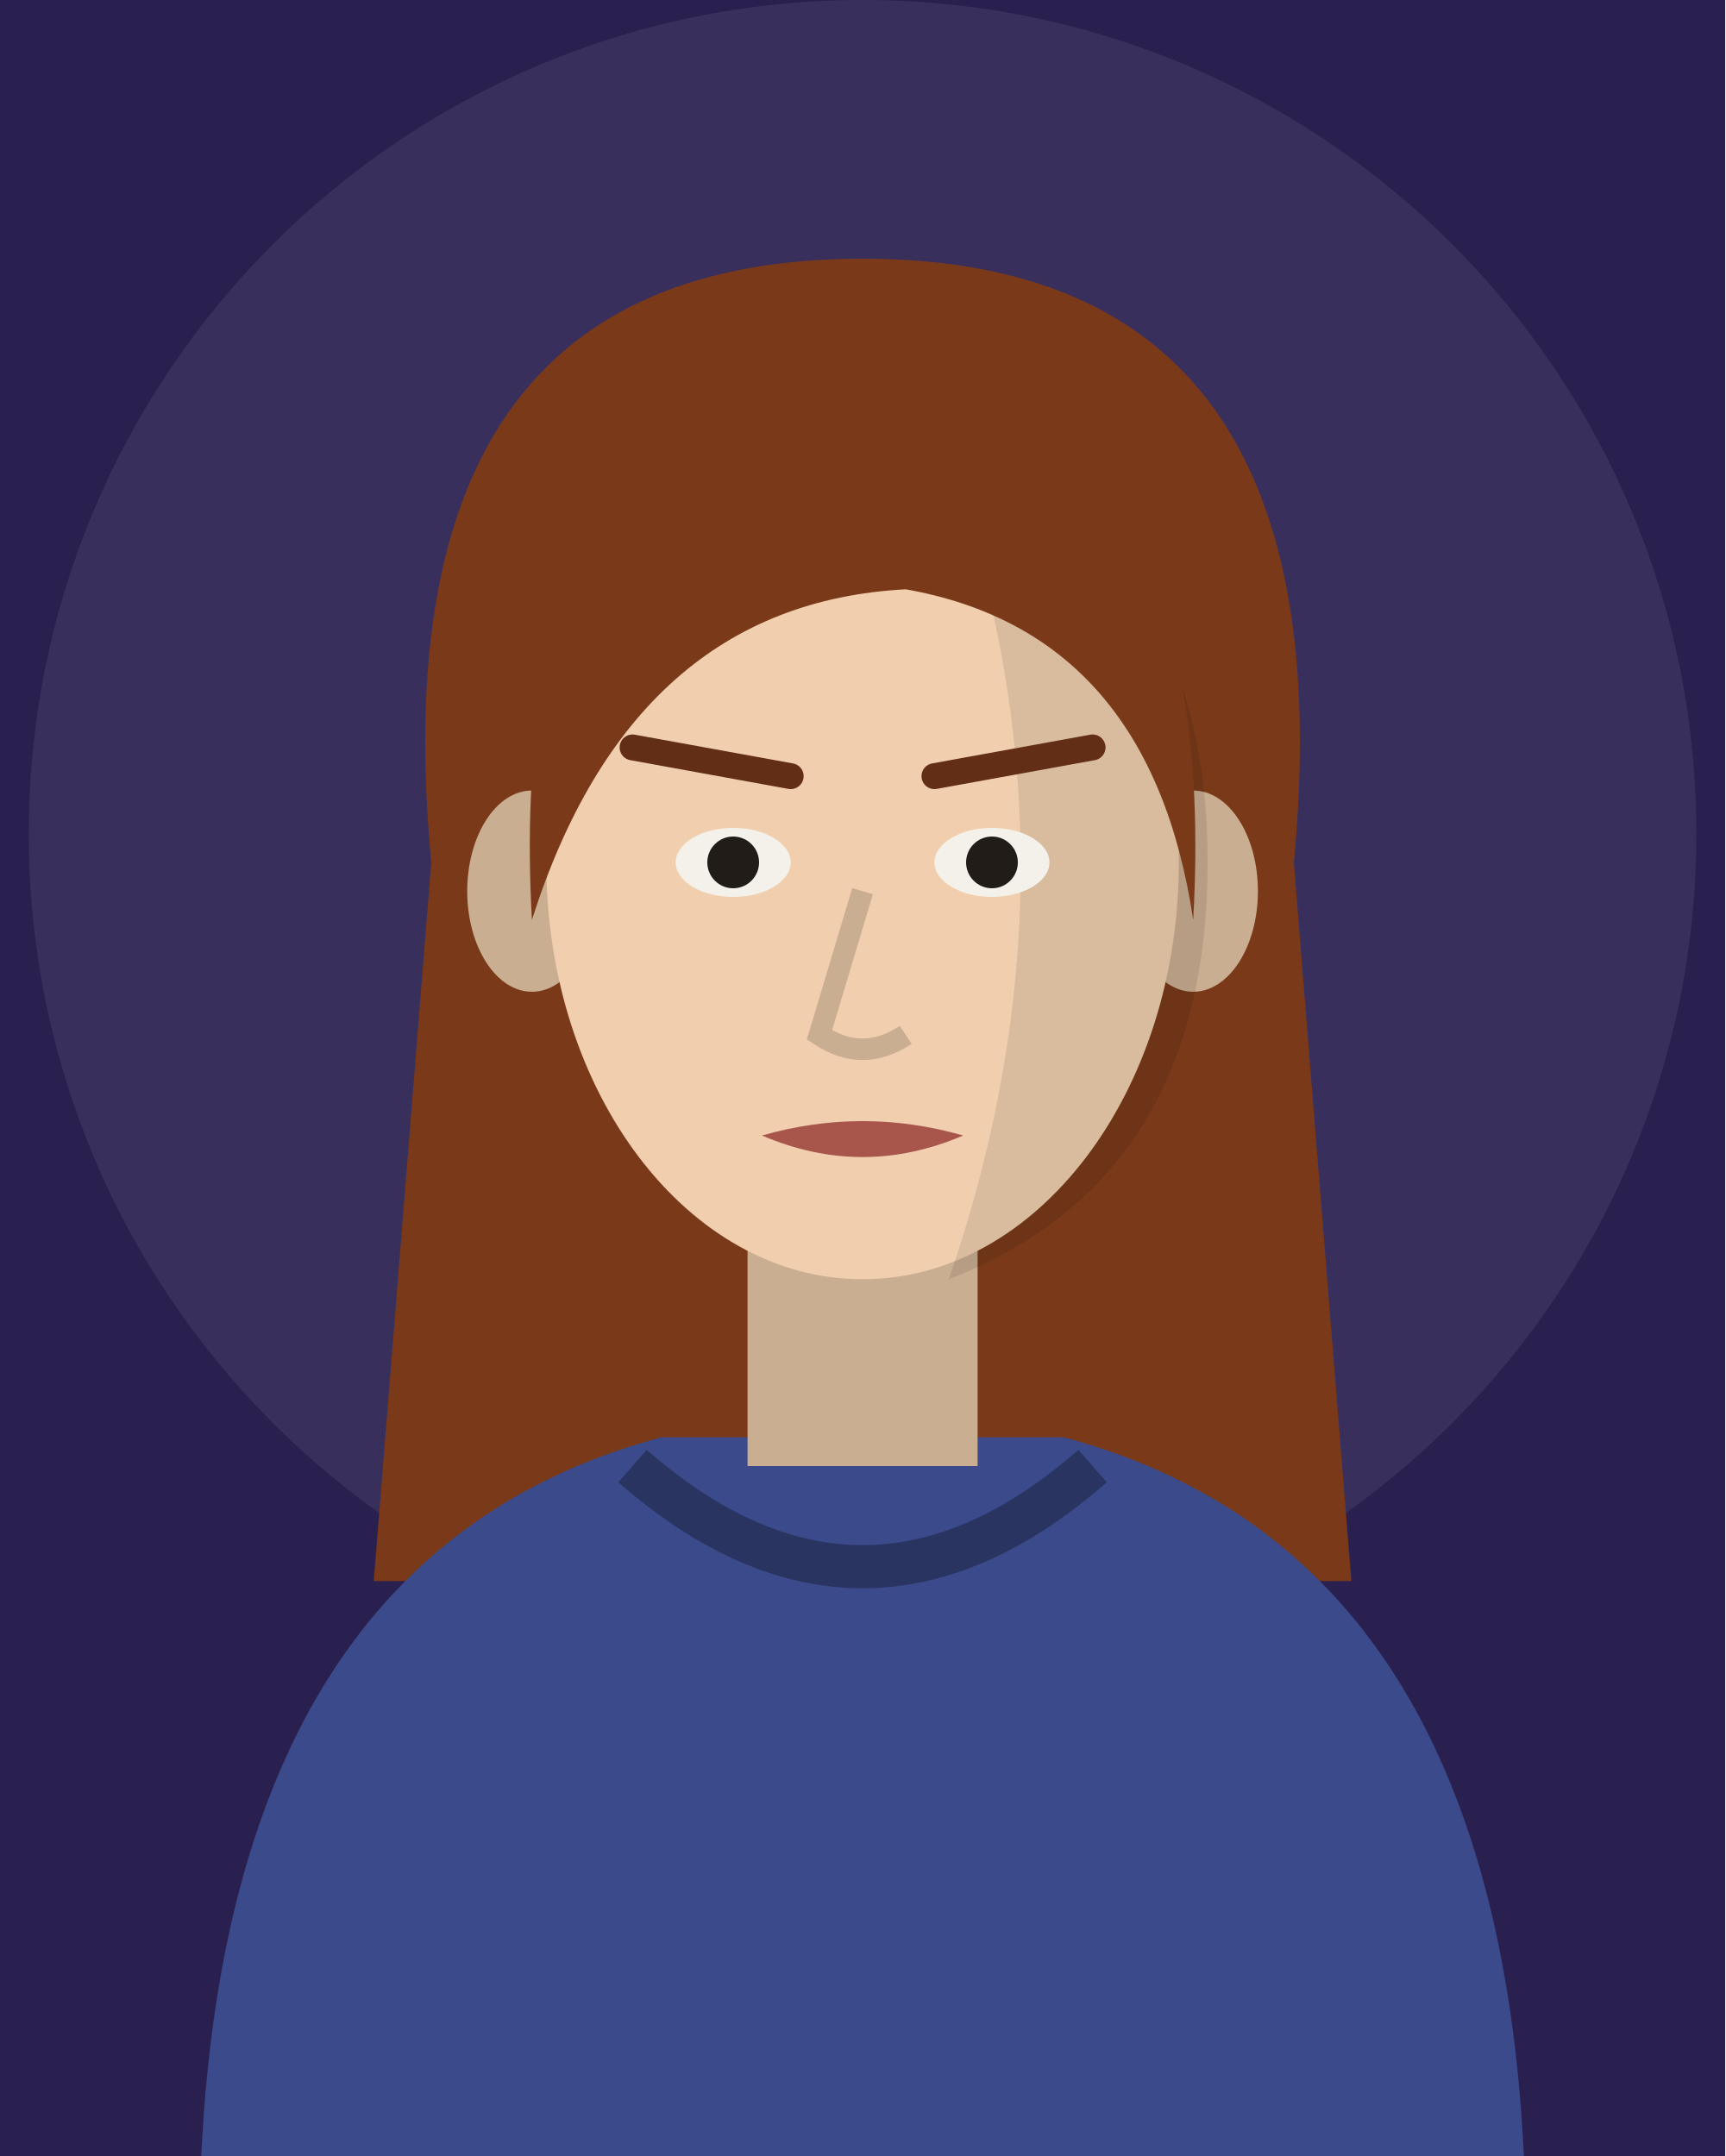
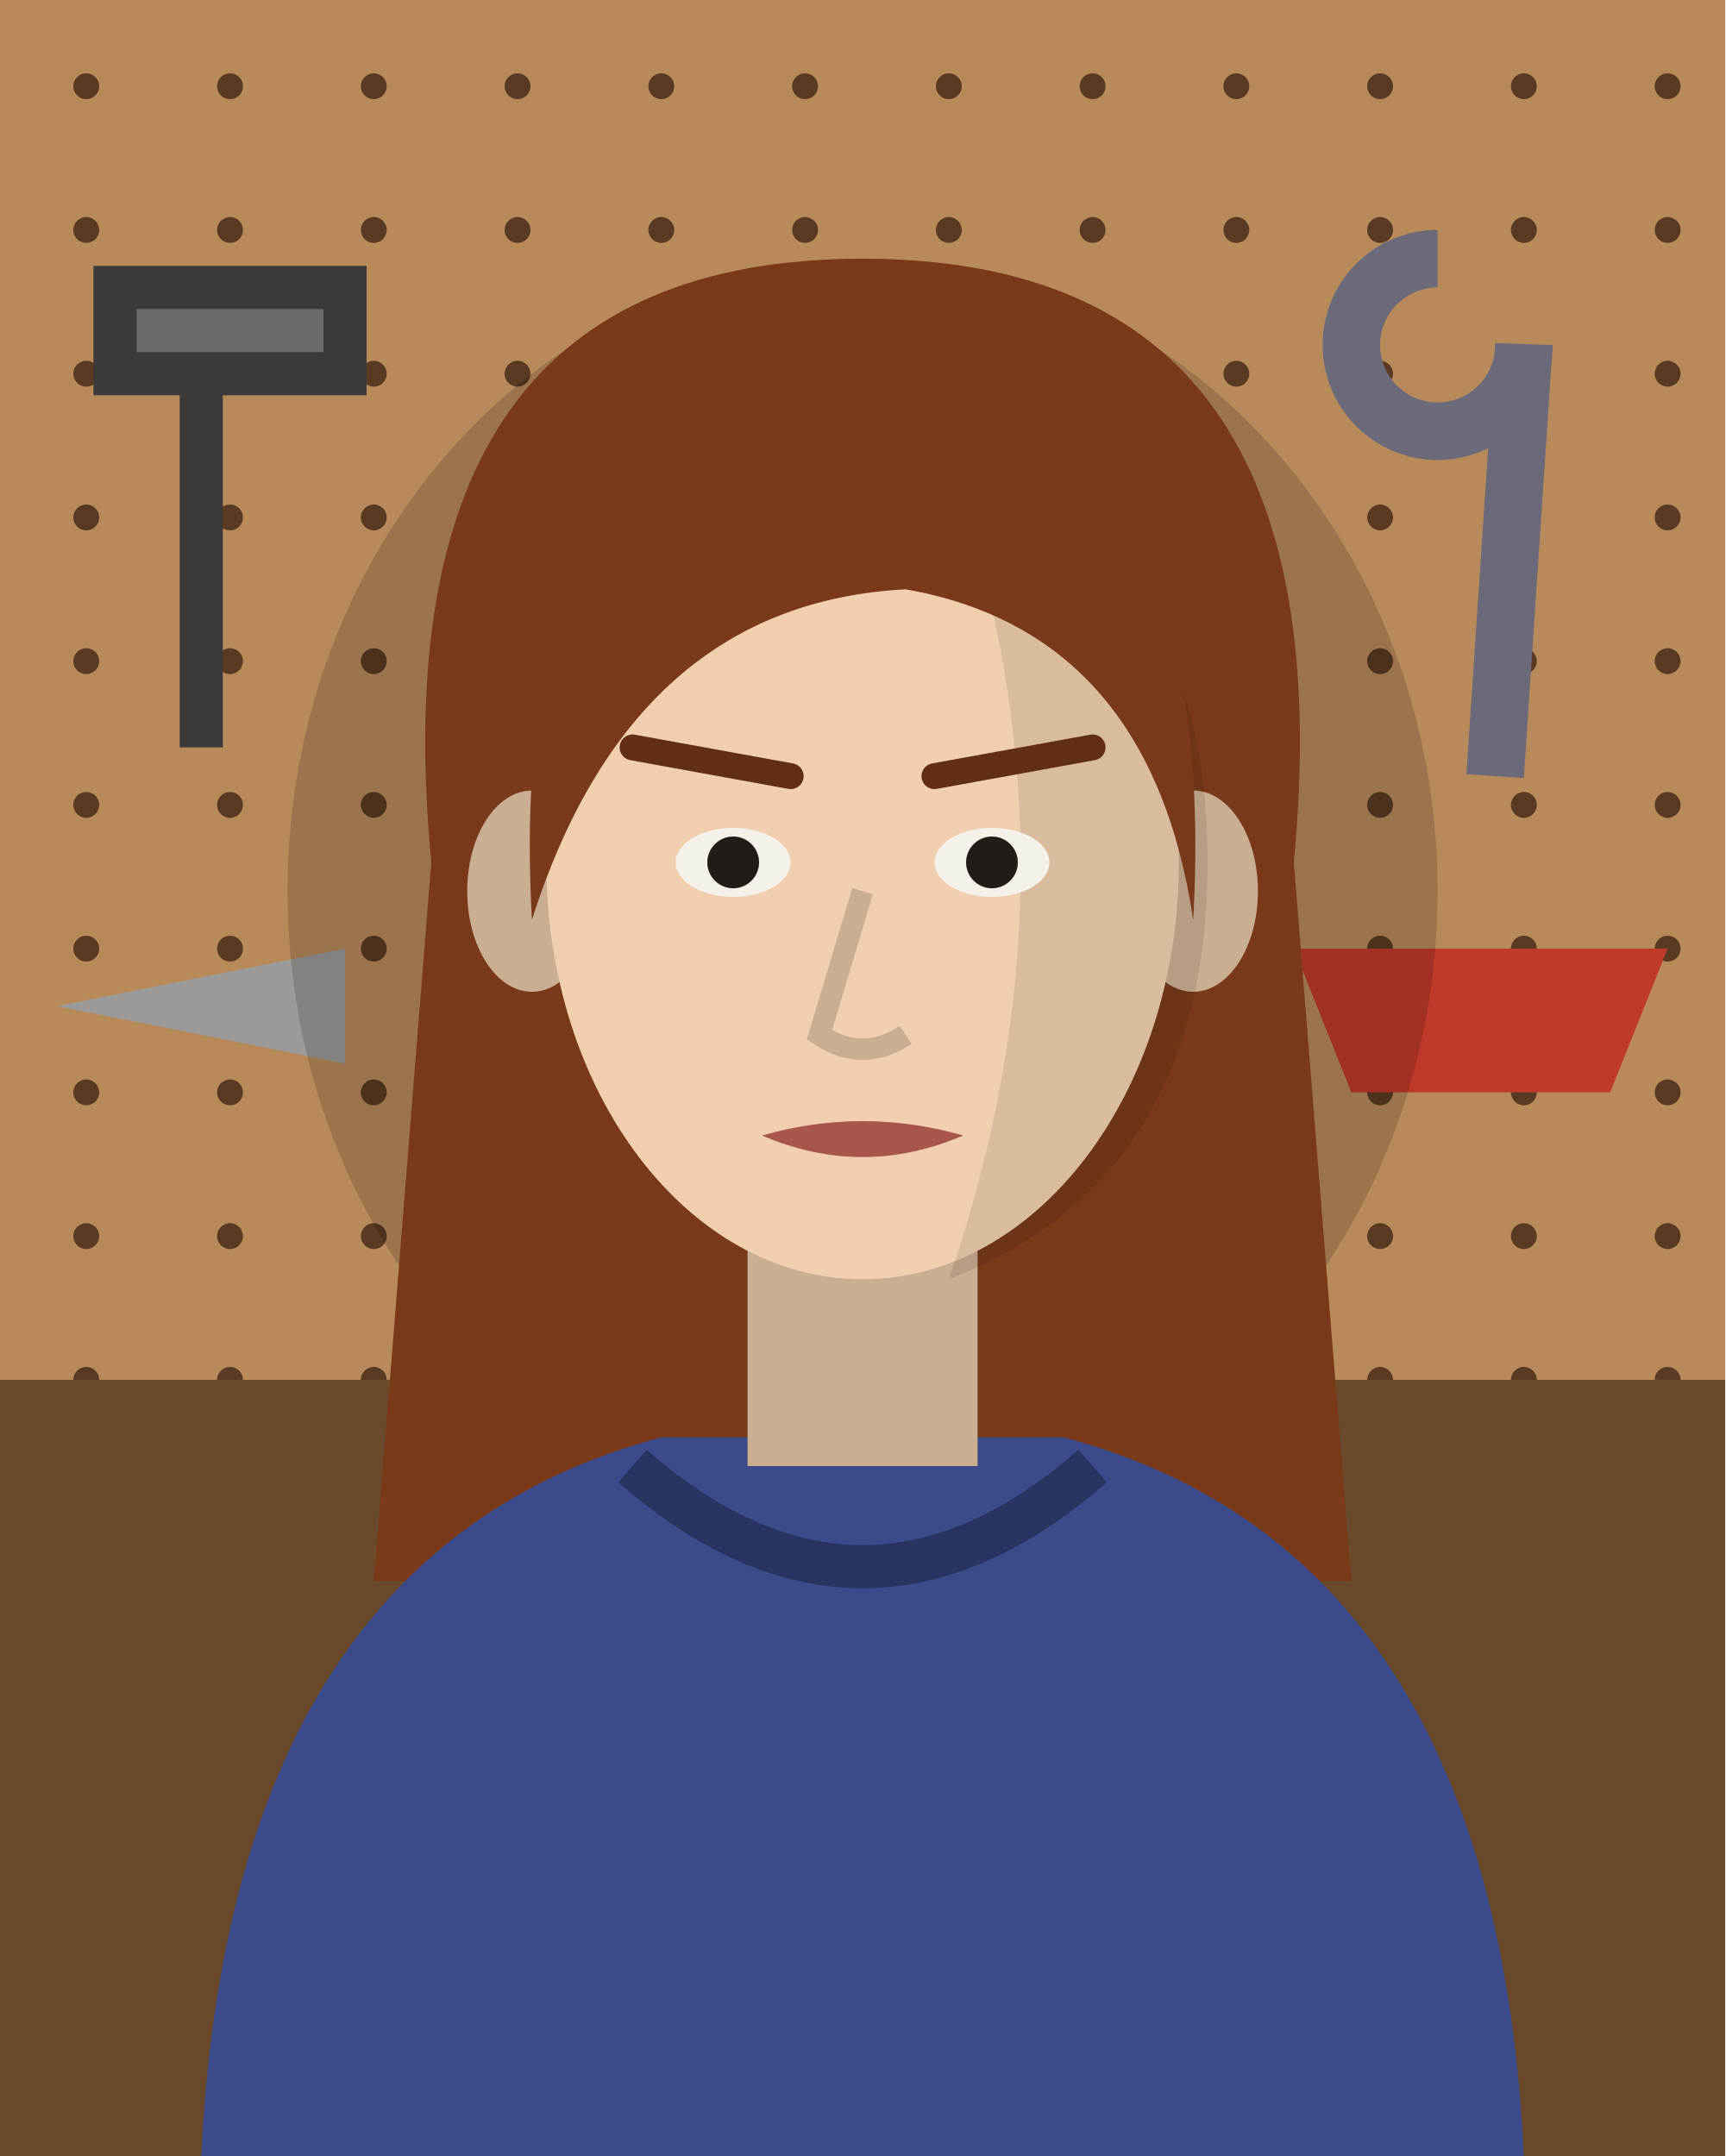
<svg xmlns="http://www.w3.org/2000/svg" viewBox="0 0 120 150" role="img" aria-label="Bianca Lanfranchi">
  <style>.fx{transform-box:fill-box;transform-origin:center}.tw{animation:tw 3s ease-in-out infinite}.pu{animation:pu 4s ease-in-out infinite}@keyframes tw{50%{opacity:.25}}@keyframes pu{50%{opacity:.55}}@keyframes spin{to{transform:rotate(360deg)}}@media (prefers-reduced-motion:reduce){*{animation:none!important}}</style>
-   <rect width="120" height="150" fill="#2a2050" />
-   <circle cx="60" cy="58" r="58" fill="#fff" opacity=".07" />
+   <rect width="120" height="150" fill="#b88a5a" />
+   <circle cx="6" cy="6" r=".9" fill="#5a3a22" />
+   <circle cx="6" cy="16" r=".9" fill="#5a3a22" />
+   <circle cx="6" cy="26" r=".9" fill="#5a3a22" />
+   <circle cx="6" cy="36" r=".9" fill="#5a3a22" />
+   <circle cx="6" cy="46" r=".9" fill="#5a3a22" />
+   <circle cx="6" cy="56" r=".9" fill="#5a3a22" />
+   <circle cx="6" cy="66" r=".9" fill="#5a3a22" />
+   <circle cx="6" cy="76" r=".9" fill="#5a3a22" />
+   <circle cx="6" cy="86" r=".9" fill="#5a3a22" />
+   <circle cx="6" cy="96" r=".9" fill="#5a3a22" />
+   <circle cx="16" cy="6" r=".9" fill="#5a3a22" />
+   <circle cx="16" cy="16" r=".9" fill="#5a3a22" />
+   <circle cx="16" cy="26" r=".9" fill="#5a3a22" />
+   <circle cx="16" cy="36" r=".9" fill="#5a3a22" />
+   <circle cx="16" cy="46" r=".9" fill="#5a3a22" />
+   <circle cx="16" cy="56" r=".9" fill="#5a3a22" />
+   <circle cx="16" cy="66" r=".9" fill="#5a3a22" />
+   <circle cx="16" cy="76" r=".9" fill="#5a3a22" />
+   <circle cx="16" cy="86" r=".9" fill="#5a3a22" />
+   <circle cx="16" cy="96" r=".9" fill="#5a3a22" />
+   <circle cx="26" cy="6" r=".9" fill="#5a3a22" />
+   <circle cx="26" cy="16" r=".9" fill="#5a3a22" />
+   <circle cx="26" cy="26" r=".9" fill="#5a3a22" />
+   <circle cx="26" cy="36" r=".9" fill="#5a3a22" />
+   <circle cx="26" cy="46" r=".9" fill="#5a3a22" />
+   <circle cx="26" cy="56" r=".9" fill="#5a3a22" />
+   <circle cx="26" cy="66" r=".9" fill="#5a3a22" />
+   <circle cx="26" cy="76" r=".9" fill="#5a3a22" />
+   <circle cx="26" cy="86" r=".9" fill="#5a3a22" />
+   <circle cx="26" cy="96" r=".9" fill="#5a3a22" />
+   <circle cx="36" cy="6" r=".9" fill="#5a3a22" />
+   <circle cx="36" cy="16" r=".9" fill="#5a3a22" />
+   <circle cx="36" cy="26" r=".9" fill="#5a3a22" />
+   <circle cx="36" cy="36" r=".9" fill="#5a3a22" />
+   <circle cx="36" cy="46" r=".9" fill="#5a3a22" />
+   <circle cx="36" cy="56" r=".9" fill="#5a3a22" />
+   <circle cx="36" cy="66" r=".9" fill="#5a3a22" />
+   <circle cx="36" cy="76" r=".9" fill="#5a3a22" />
+   <circle cx="36" cy="86" r=".9" fill="#5a3a22" />
+   <circle cx="36" cy="96" r=".9" fill="#5a3a22" />
+   <circle cx="46" cy="6" r=".9" fill="#5a3a22" />
+   <circle cx="46" cy="16" r=".9" fill="#5a3a22" />
+   <circle cx="46" cy="26" r=".9" fill="#5a3a22" />
+   <circle cx="46" cy="36" r=".9" fill="#5a3a22" />
+   <circle cx="46" cy="46" r=".9" fill="#5a3a22" />
+   <circle cx="46" cy="56" r=".9" fill="#5a3a22" />
+   <circle cx="46" cy="66" r=".9" fill="#5a3a22" />
+   <circle cx="46" cy="76" r=".9" fill="#5a3a22" />
+   <circle cx="46" cy="86" r=".9" fill="#5a3a22" />
+   <circle cx="46" cy="96" r=".9" fill="#5a3a22" />
+   <circle cx="56" cy="6" r=".9" fill="#5a3a22" />
+   <circle cx="56" cy="16" r=".9" fill="#5a3a22" />
+   <circle cx="56" cy="26" r=".9" fill="#5a3a22" />
+   <circle cx="56" cy="36" r=".9" fill="#5a3a22" />
+   <circle cx="56" cy="46" r=".9" fill="#5a3a22" />
+   <circle cx="56" cy="56" r=".9" fill="#5a3a22" />
+   <circle cx="56" cy="66" r=".9" fill="#5a3a22" />
+   <circle cx="56" cy="76" r=".9" fill="#5a3a22" />
+   <circle cx="56" cy="86" r=".9" fill="#5a3a22" />
+   <circle cx="56" cy="96" r=".9" fill="#5a3a22" />
+   <circle cx="66" cy="6" r=".9" fill="#5a3a22" />
+   <circle cx="66" cy="16" r=".9" fill="#5a3a22" />
+   <circle cx="66" cy="26" r=".9" fill="#5a3a22" />
+   <circle cx="66" cy="36" r=".9" fill="#5a3a22" />
+   <circle cx="66" cy="46" r=".9" fill="#5a3a22" />
+   <circle cx="66" cy="56" r=".9" fill="#5a3a22" />
+   <circle cx="66" cy="66" r=".9" fill="#5a3a22" />
+   <circle cx="66" cy="76" r=".9" fill="#5a3a22" />
+   <circle cx="66" cy="86" r=".9" fill="#5a3a22" />
+   <circle cx="66" cy="96" r=".9" fill="#5a3a22" />
+   <circle cx="76" cy="6" r=".9" fill="#5a3a22" />
+   <circle cx="76" cy="16" r=".9" fill="#5a3a22" />
+   <circle cx="76" cy="26" r=".9" fill="#5a3a22" />
+   <circle cx="76" cy="36" r=".9" fill="#5a3a22" />
+   <circle cx="76" cy="46" r=".9" fill="#5a3a22" />
+   <circle cx="76" cy="56" r=".9" fill="#5a3a22" />
+   <circle cx="76" cy="66" r=".9" fill="#5a3a22" />
+   <circle cx="76" cy="76" r=".9" fill="#5a3a22" />
+   <circle cx="76" cy="86" r=".9" fill="#5a3a22" />
+   <circle cx="76" cy="96" r=".9" fill="#5a3a22" />
+   <circle cx="86" cy="6" r=".9" fill="#5a3a22" />
+   <circle cx="86" cy="16" r=".9" fill="#5a3a22" />
+   <circle cx="86" cy="26" r=".9" fill="#5a3a22" />
+   <circle cx="86" cy="36" r=".9" fill="#5a3a22" />
+   <circle cx="86" cy="46" r=".9" fill="#5a3a22" />
+   <circle cx="86" cy="56" r=".9" fill="#5a3a22" />
+   <circle cx="86" cy="66" r=".9" fill="#5a3a22" />
+   <circle cx="86" cy="76" r=".9" fill="#5a3a22" />
+   <circle cx="86" cy="86" r=".9" fill="#5a3a22" />
+   <circle cx="86" cy="96" r=".9" fill="#5a3a22" />
+   <circle cx="96" cy="6" r=".9" fill="#5a3a22" />
+   <circle cx="96" cy="16" r=".9" fill="#5a3a22" />
+   <circle cx="96" cy="26" r=".9" fill="#5a3a22" />
+   <circle cx="96" cy="36" r=".9" fill="#5a3a22" />
+   <circle cx="96" cy="46" r=".9" fill="#5a3a22" />
+   <circle cx="96" cy="56" r=".9" fill="#5a3a22" />
+   <circle cx="96" cy="66" r=".9" fill="#5a3a22" />
+   <circle cx="96" cy="76" r=".9" fill="#5a3a22" />
+   <circle cx="96" cy="86" r=".9" fill="#5a3a22" />
+   <circle cx="96" cy="96" r=".9" fill="#5a3a22" />
+   <circle cx="106" cy="6" r=".9" fill="#5a3a22" />
+   <circle cx="106" cy="16" r=".9" fill="#5a3a22" />
+   <circle cx="106" cy="26" r=".9" fill="#5a3a22" />
+   <circle cx="106" cy="36" r=".9" fill="#5a3a22" />
+   <circle cx="106" cy="46" r=".9" fill="#5a3a22" />
+   <circle cx="106" cy="56" r=".9" fill="#5a3a22" />
+   <circle cx="106" cy="66" r=".9" fill="#5a3a22" />
+   <circle cx="106" cy="76" r=".9" fill="#5a3a22" />
+   <circle cx="106" cy="86" r=".9" fill="#5a3a22" />
+   <circle cx="106" cy="96" r=".9" fill="#5a3a22" />
+   <circle cx="116" cy="6" r=".9" fill="#5a3a22" />
+   <circle cx="116" cy="16" r=".9" fill="#5a3a22" />
+   <circle cx="116" cy="26" r=".9" fill="#5a3a22" />
+   <circle cx="116" cy="36" r=".9" fill="#5a3a22" />
+   <circle cx="116" cy="46" r=".9" fill="#5a3a22" />
+   <circle cx="116" cy="56" r=".9" fill="#5a3a22" />
+   <circle cx="116" cy="66" r=".9" fill="#5a3a22" />
+   <circle cx="116" cy="76" r=".9" fill="#5a3a22" />
+   <circle cx="116" cy="86" r=".9" fill="#5a3a22" />
+   <circle cx="116" cy="96" r=".9" fill="#5a3a22" />
+   <path d="M8 20 h16 v6 h-16Z M14 26 v26" stroke="#3a3a3a" stroke-width="3" fill="#6a6a6a" />
+   <path d="M100 18 a6 6 0 1 0 6 6 l-2 30" stroke="#6a6a7a" stroke-width="4" fill="none" />
+   <path d="M90 66 h26 l-4 10 h-18Z" fill="#c03a2a" />
+   <path d="M4 70 l20 -4 v8Z" fill="#9a9a9a" />
+   <rect x="0" y="96" width="120" height="54" fill="#6a4a2a" />
+   <ellipse cx="60" cy="62" rx="40" ry="44" fill="#000" opacity=".16" />
  <path d="M30 60 Q26 18 60 18 Q94 18 90 60 L94 110 H26Z" fill="#7a3a1a" />
  <path d="M14 150 Q16 108 46 100 H74 Q104 108 106 150Z" fill="#3a4a8a" />
  <path d="M44 102 Q60 116 76 102" stroke="#293461" stroke-width="3" fill="none" />
  <rect x="52" y="86" width="16" height="16" fill="#caae92" />
  <ellipse cx="37" cy="62" rx="4.5" ry="7" fill="#caae92" />
  <ellipse cx="83" cy="62" rx="4.5" ry="7" fill="#caae92" />
  <ellipse cx="60" cy="60" rx="22" ry="29" fill="#f1cfae" />
  <path d="M66 32 Q84 38 84 60 Q84 82 66 89 Q76 60 66 32Z" fill="#000" opacity=".1" />
  <path d="M37 64 Q35 28 60 28 Q85 28 83 64 Q80 44 63 41 Q44 42 37 64Z" fill="#7a3a1a" />
  <path d="M44 52 L55 54 M65 54 L76 52" stroke="#622e15" stroke-width="1.8" stroke-linecap="round" />
  <ellipse cx="51" cy="60" rx="4" ry="2.4" fill="#f4f1ea" />
  <circle cx="51" cy="60" r="1.8" fill="#221c18" />
  <ellipse cx="69" cy="60" rx="4" ry="2.4" fill="#f4f1ea" />
  <circle cx="69" cy="60" r="1.8" fill="#221c18" />
  <path d="M60 62 L57 72 Q60 74 63 72" fill="none" stroke="#caae92" stroke-width="1.5" />
  <path d="M53 79 Q60 77 67 79 Q60 82 53 79Z" fill="#a8564c" />
</svg>
